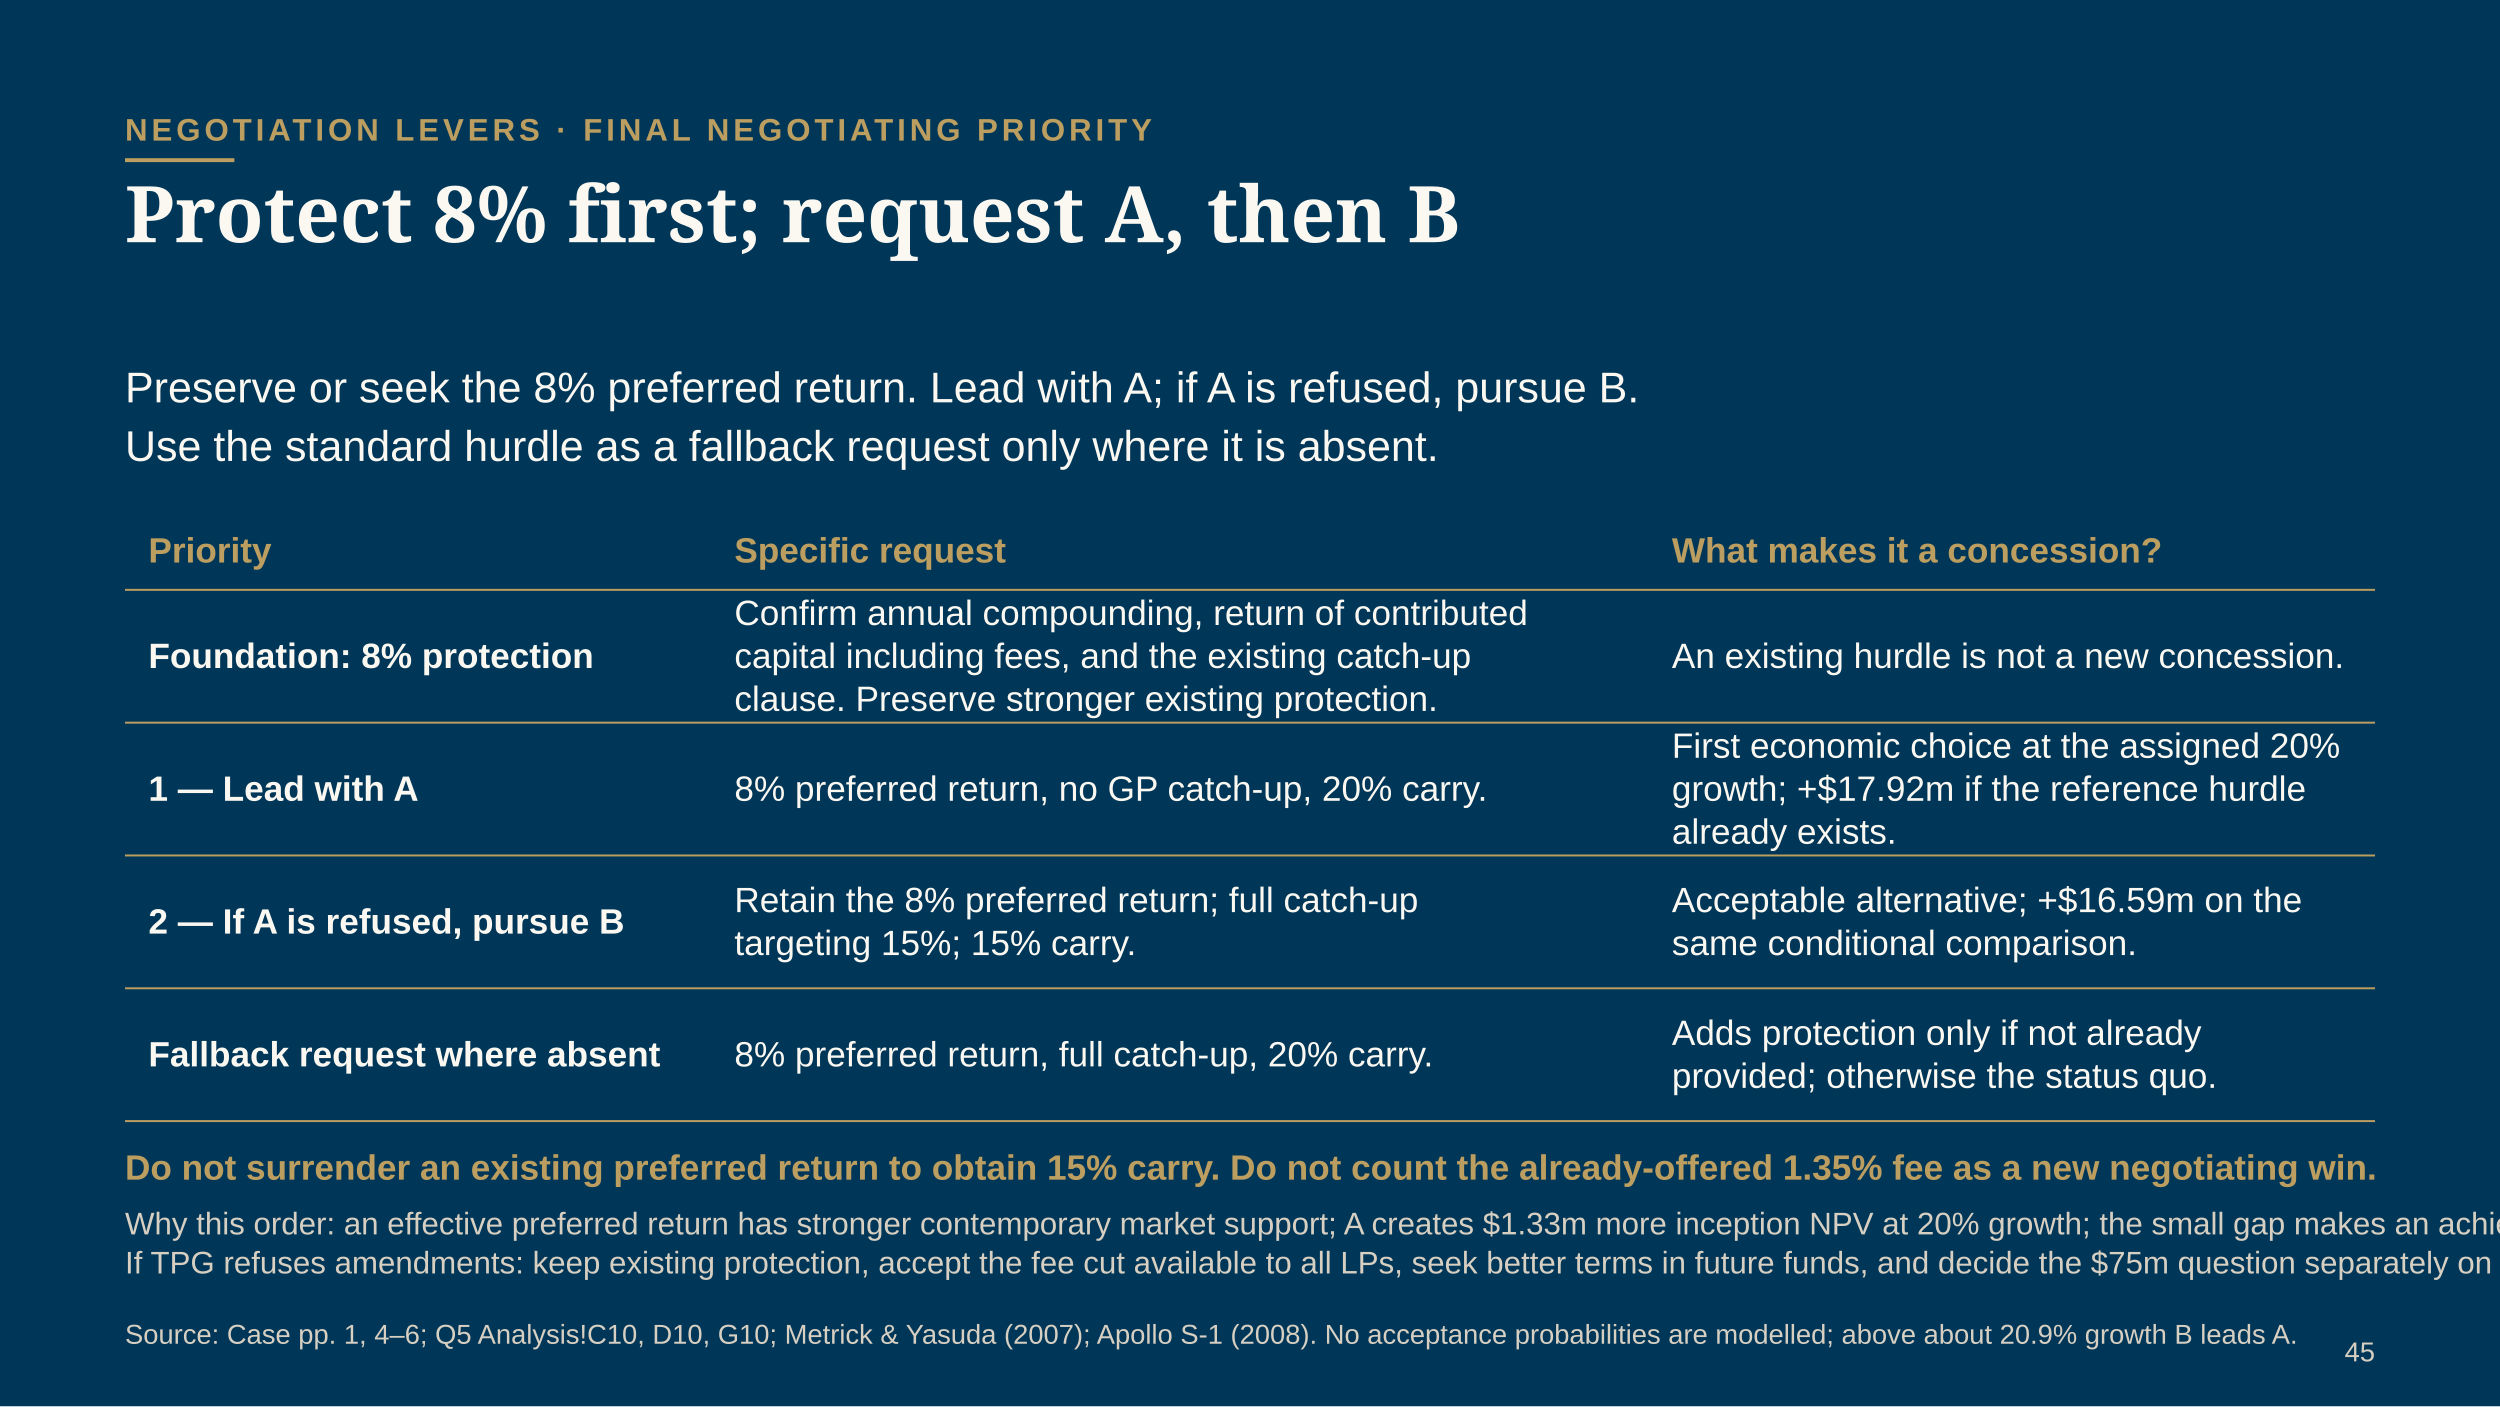
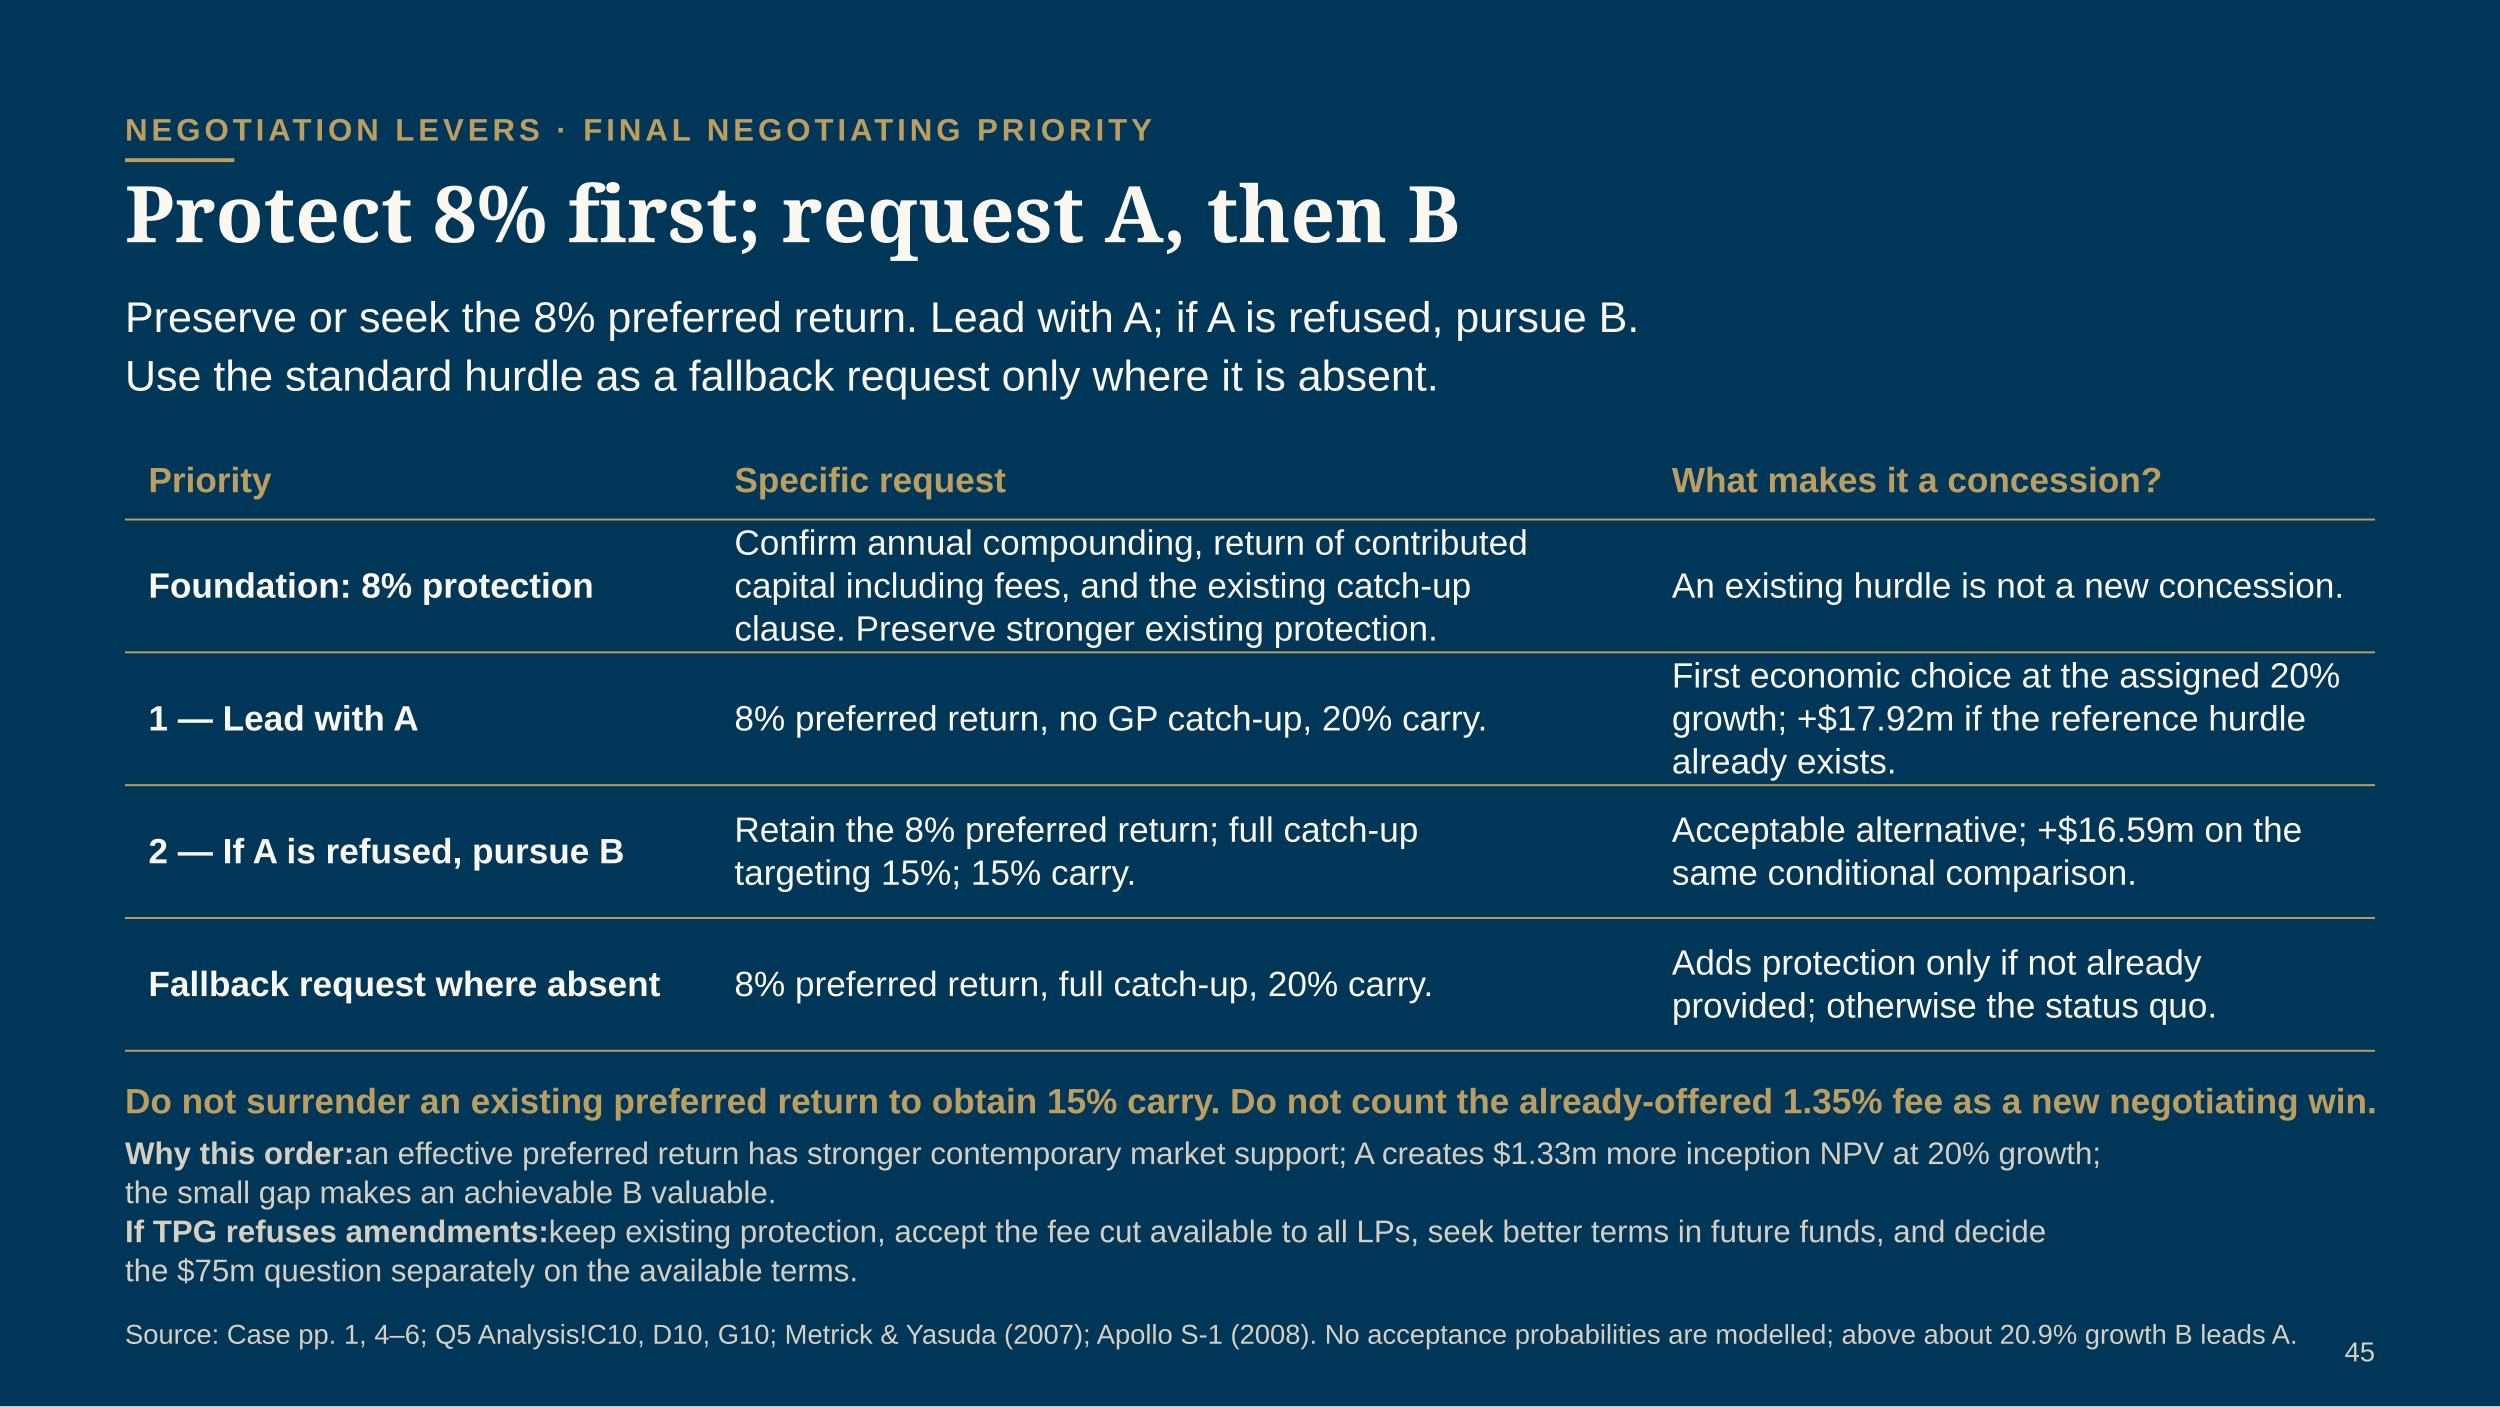
<svg xmlns="http://www.w3.org/2000/svg" viewBox="0 0 1280 720" data-pptx-page-role="content" font-family="Calibri, Arial, sans-serif" font-size="22">
  <rect id="page-background" data-pptx-role="background" x="0" y="0" width="1280" height="720" fill="#003657" />
  <g id="kicker" data-pptx-bounds="64 58 760 26">
    <text x="64" y="72" font-size="16" font-weight="bold" letter-spacing="2" fill="#BC9E60">NEGOTIATION LEVERS · FINAL NEGOTIATING PRIORITY</text>
    <line x1="64" y1="82" x2="120" y2="82" stroke="#BC9E60" stroke-width="2" />
  </g>
  <g id="title" data-pptx-bounds="64 90 1152 48">
    <text x="64" y="124" font-family="Cambria, Georgia, serif" font-size="40" font-weight="bold" fill="#FBF8F2">Protect 8% first; request A, then B</text>
  </g>
-   <g id="lead" data-pptx-bounds="64 186 1152 64">
-     <text x="64" y="206" fill="#FBF8F2">Preserve or seek the 8% preferred return. Lead with A; if A is refused, pursue B.<tspan x="64" dy="30">Use the standard hurdle as a fallback request only where it is absent.</tspan>
+   <g id="lead" data-pptx-bounds="64 150 1152 64">
+     <text x="64" y="170" fill="#FBF8F2">Preserve or seek the 8% preferred return. Lead with A; if A is refused, pursue B.<tspan x="64" dy="30">Use the standard hurdle as a fallback request only where it is absent.</tspan>
    </text>
  </g>
-   <g id="negotiation-ladder" data-pptx-bounds="64 262 1152 312" data-pptx-replace-with="table">
+   <g id="negotiation-ladder" data-pptx-bounds="64 226 1152 312" data-pptx-replace-with="table" data-pptx-fallback-sha256="e97e0a86e4af728eb1d4860cda70e6154d0c261e0da5ab1852fcc0594a756973">
    <g stroke="#BC9E60" stroke-width="1">
-       <line x1="64" y1="302" x2="1216" y2="302" />
-       <line x1="64" y1="370" x2="1216" y2="370" />
-       <line x1="64" y1="438" x2="1216" y2="438" />
-       <line x1="64" y1="506" x2="1216" y2="506" />
-       <line x1="64" y1="574" x2="1216" y2="574" />
+       <line x1="64" y1="266" x2="1216" y2="266" />
+       <line x1="64" y1="334" x2="1216" y2="334" />
+       <line x1="64" y1="402" x2="1216" y2="402" />
+       <line x1="64" y1="470" x2="1216" y2="470" />
+       <line x1="64" y1="538" x2="1216" y2="538" />
    </g>
    <g font-size="18" font-weight="bold" fill="#BC9E60">
-       <text x="76" y="288">Priority</text>
-       <text x="376" y="288">Specific request</text>
-       <text x="856" y="288">What makes it a concession?</text>
+       <text x="76" y="252">Priority</text>
+       <text x="376" y="252">Specific request</text>
+       <text x="856" y="252">What makes it a concession?</text>
    </g>
    <g font-size="18" font-weight="bold" fill="#FBF8F2">
-       <text x="76" y="342">Foundation: 8% protection</text>
-       <text x="76" y="410">1 — Lead with A</text>
-       <text x="76" y="478">2 — If A is refused, pursue B</text>
-       <text x="76" y="546">Fallback request where absent</text>
+       <text x="76" y="306">Foundation: 8% protection</text>
+       <text x="76" y="374">1 — Lead with A</text>
+       <text x="76" y="442">2 — If A is refused, pursue B</text>
+       <text x="76" y="510">Fallback request where absent</text>
    </g>
    <g font-size="18" fill="#FBF8F2">
-       <text x="376" y="320">Confirm annual compounding, return of contributed <tspan x="376" dy="22">capital including fees, and the existing catch-up </tspan>
+       <text x="376" y="284">Confirm annual compounding, return of contributed <tspan x="376" dy="22">capital including fees, and the existing catch-up </tspan>
        <tspan x="376" dy="22">clause. Preserve stronger existing protection.</tspan>
      </text>
-       <text x="376" y="410">8% preferred return, no GP catch-up, 20% carry.</text>
-       <text x="376" y="467">Retain the 8% preferred return; full catch-up <tspan x="376" dy="22">targeting 15%; 15% carry.</tspan>
+       <text x="376" y="374">8% preferred return, no GP catch-up, 20% carry.</text>
+       <text x="376" y="431">Retain the 8% preferred return; full catch-up <tspan x="376" dy="22">targeting 15%; 15% carry.</tspan>
      </text>
-       <text x="376" y="546">8% preferred return, full catch-up, 20% carry.</text>
-       <text x="856" y="342">An existing hurdle is not a new concession.</text>
-       <text x="856" y="388">First economic choice at the assigned 20% <tspan x="856" dy="22">growth; +$17.92m if the reference hurdle </tspan>
+       <text x="376" y="510">8% preferred return, full catch-up, 20% carry.</text>
+       <text x="856" y="306">An existing hurdle is not a new concession.</text>
+       <text x="856" y="352">First economic choice at the assigned 20% <tspan x="856" dy="22">growth; +$17.92m if the reference hurdle </tspan>
        <tspan x="856" dy="22">already exists.</tspan>
      </text>
-       <text x="856" y="467">Acceptable alternative; +$16.59m on the <tspan x="856" dy="22">same conditional comparison.</tspan>
+       <text x="856" y="431">Acceptable alternative; +$16.59m on the <tspan x="856" dy="22">same conditional comparison.</tspan>
      </text>
-       <text x="856" y="535">Adds protection only if not already <tspan x="856" dy="22">provided; otherwise the status quo.</tspan>
+       <text x="856" y="499">Adds protection only if not already <tspan x="856" dy="22">provided; otherwise the status quo.</tspan>
      </text>
    </g>
  </g>
-   <g id="boundary" data-pptx-bounds="64 584 1152 70">
-     <text x="64" y="604" font-size="18" font-weight="bold" fill="#BC9E60">Do not surrender an existing preferred return to obtain 15% carry. Do not count the already-offered 1.35% fee as a new negotiating win.</text>
-     <text x="64" y="632" font-size="16" fill="#D6CFC2">Why this order: an effective preferred return has stronger contemporary market support; A creates $1.33m more inception NPV at 20% growth; the small gap makes an achievable B valuable.<tspan x="64" dy="20">If TPG refuses amendments: keep existing protection, accept the fee cut available to all LPs, seek better terms in future funds, and decide the $75m question separately on the available terms.</tspan>
+   <g id="boundary" data-pptx-bounds="64 550 1152 112">
+     <text x="64" y="570" font-size="18" font-weight="bold" fill="#BC9E60">Do not surrender an existing preferred return to obtain 15% carry. Do not count the already-offered 1.35% fee as a new negotiating win.</text>
+     <text x="64" y="596" font-size="16" fill="#D6CFC2">
+       <tspan font-weight="bold">Why this order: </tspan>an effective preferred return has stronger contemporary market support; A creates $1.33m more inception NPV at 20% growth;<tspan x="64" dy="20">the small gap makes an achievable B valuable.</tspan>
+     </text>
+     <text x="64" y="636" font-size="16" fill="#D6CFC2">
+       <tspan font-weight="bold">If TPG refuses amendments: </tspan>keep existing protection, accept the fee cut available to all LPs, seek better terms in future funds, and decide<tspan x="64" dy="20">the $75m question separately on the available terms.</tspan>
    </text>
  </g>
-   <g id="footer" data-pptx-bounds="64 668 1152 36">
-     <text x="64" y="688" font-size="14" fill="#D6CFC2">Source: Case pp. 1, 4–6; Q5 Analysis!C10, D10, G10; Metrick &amp; Yasuda (2007); Apollo S-1 (2008). No acceptance probabilities are modelled; above about 20.9% growth B leads A.</text>
-     <text x="1216" y="697" font-size="14" fill="#D6CFC2" text-anchor="end">45</text>
+   <g id="footer" data-pptx-bounds="64 668 1152 36" fill="#D6CFC2" font-size="14">
+     <text x="64" y="688">Source: Case pp. 1, 4–6; Q5 Analysis!C10, D10, G10; Metrick &amp; Yasuda (2007); Apollo S-1 (2008). No acceptance probabilities are modelled; above about 20.9% growth B leads A.</text>
+     <text x="1216" y="697" text-anchor="end">45</text>
  </g>
</svg>
